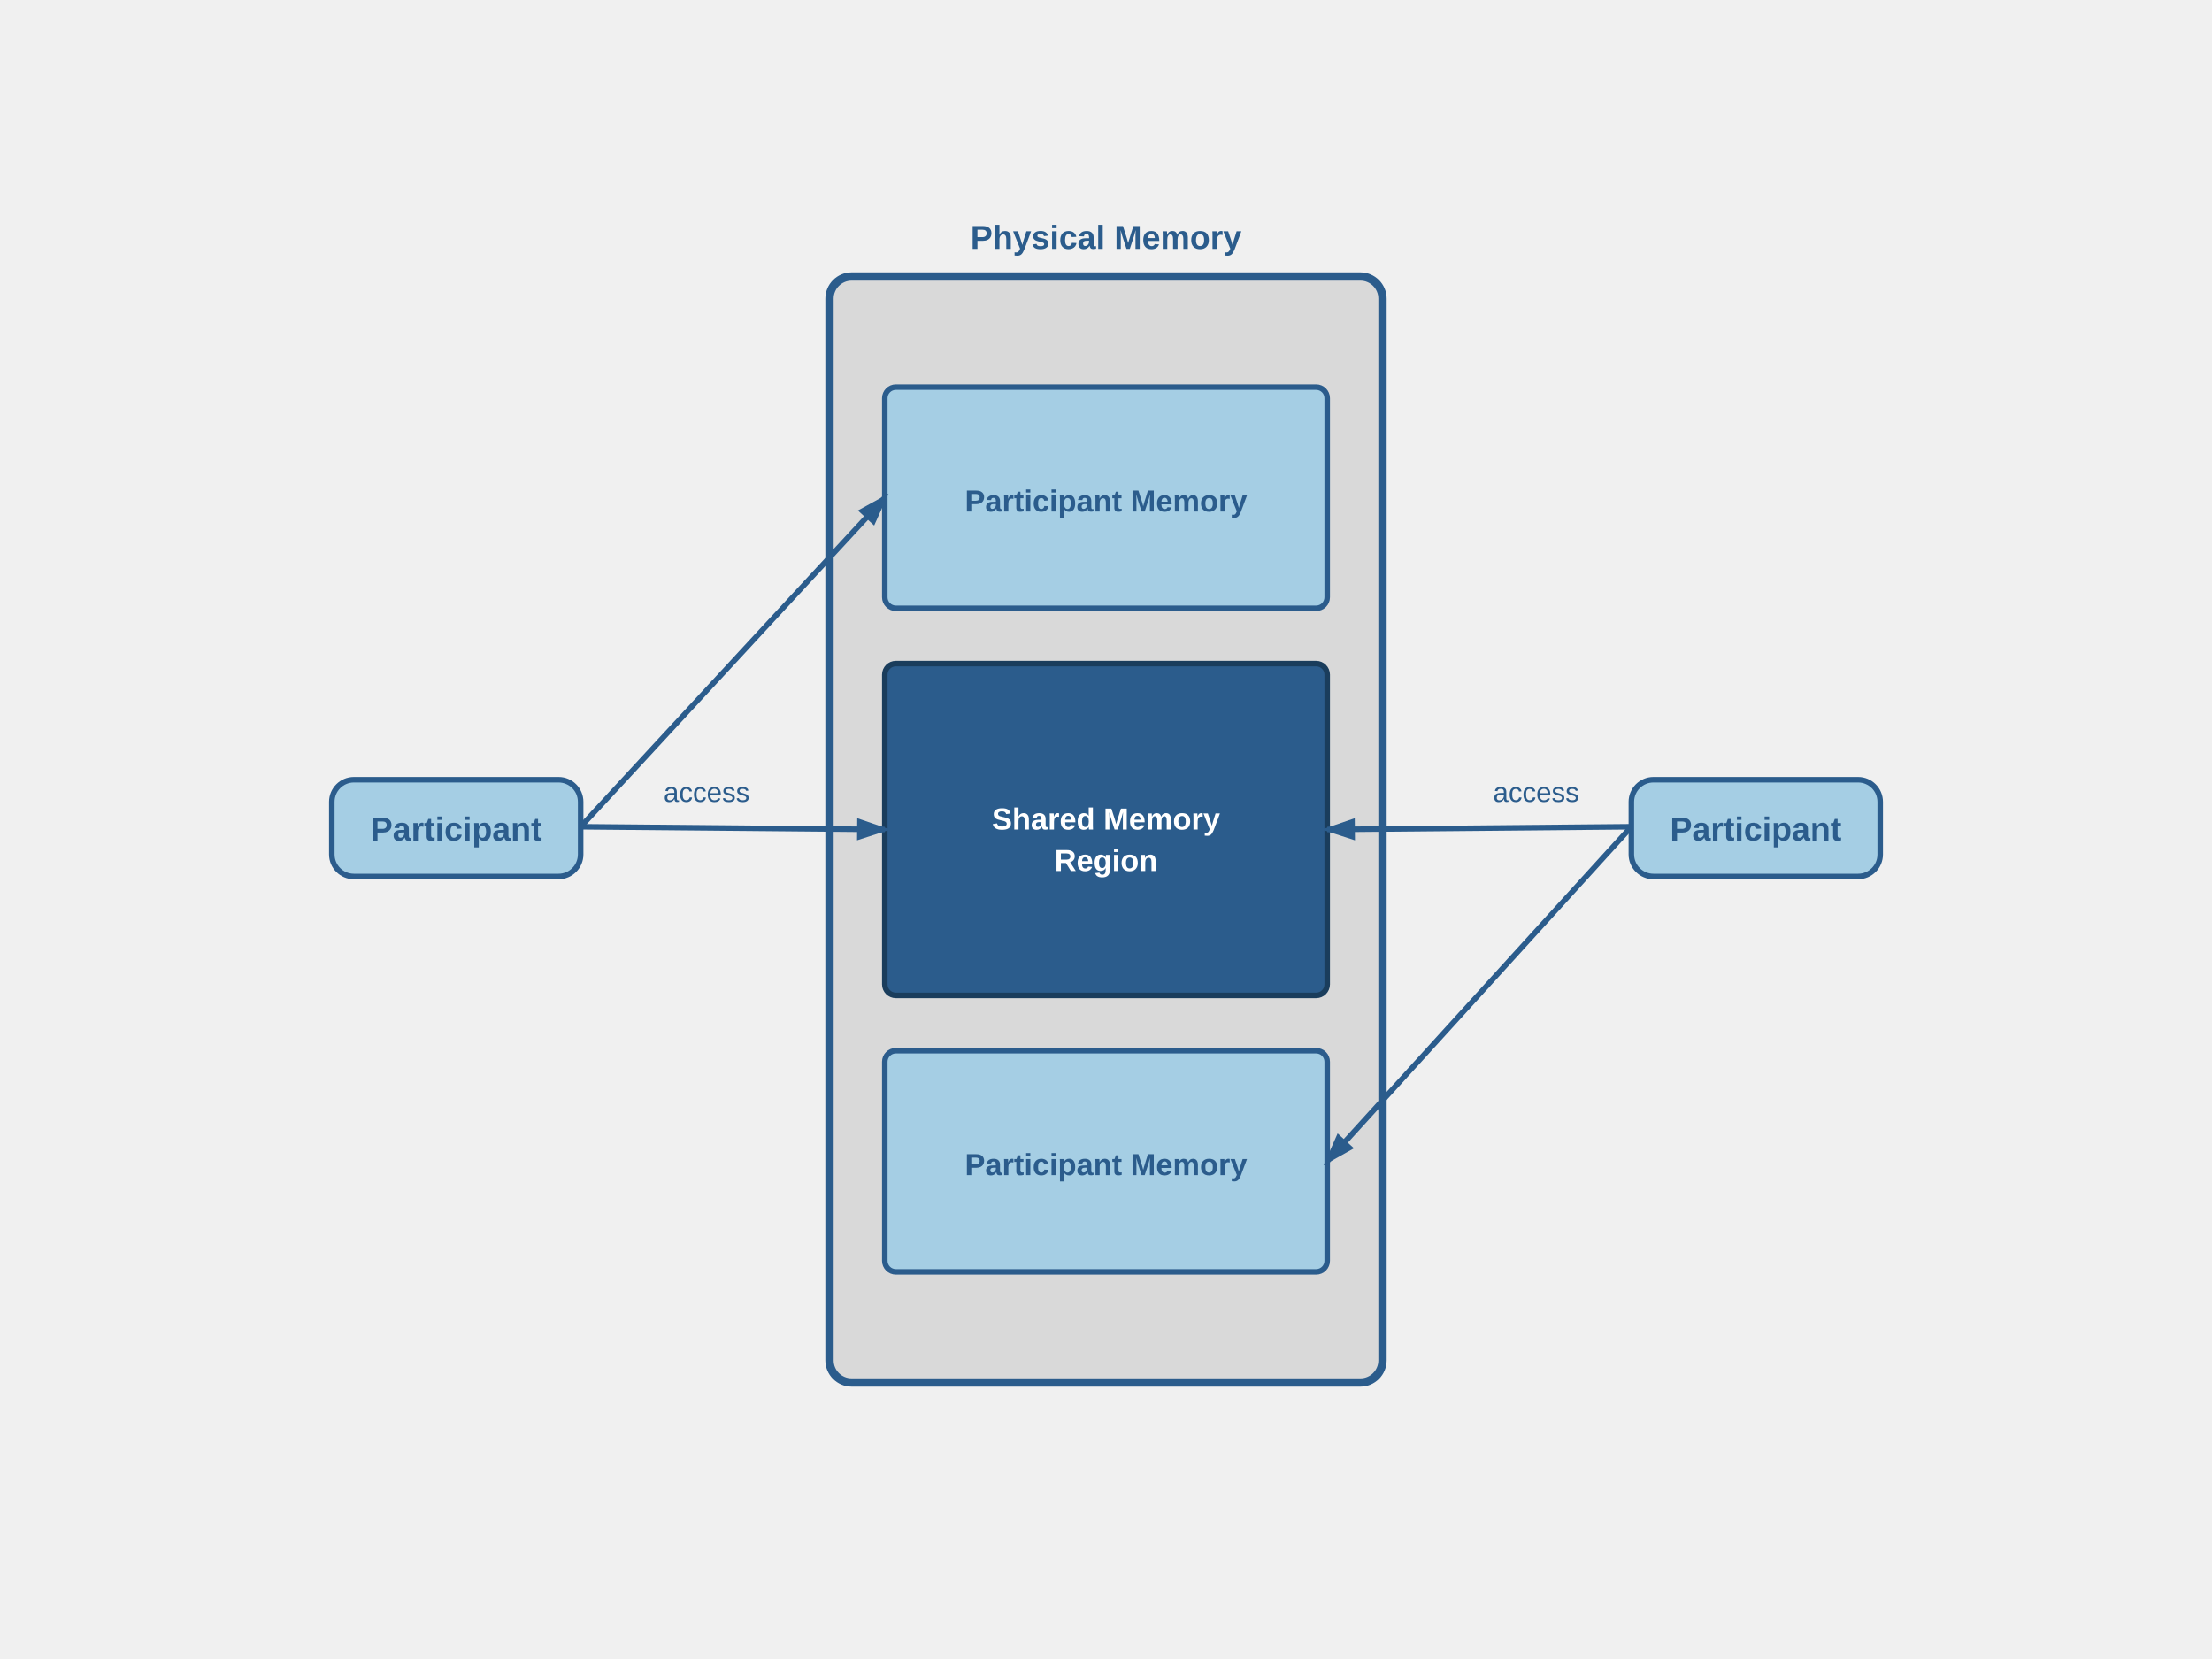
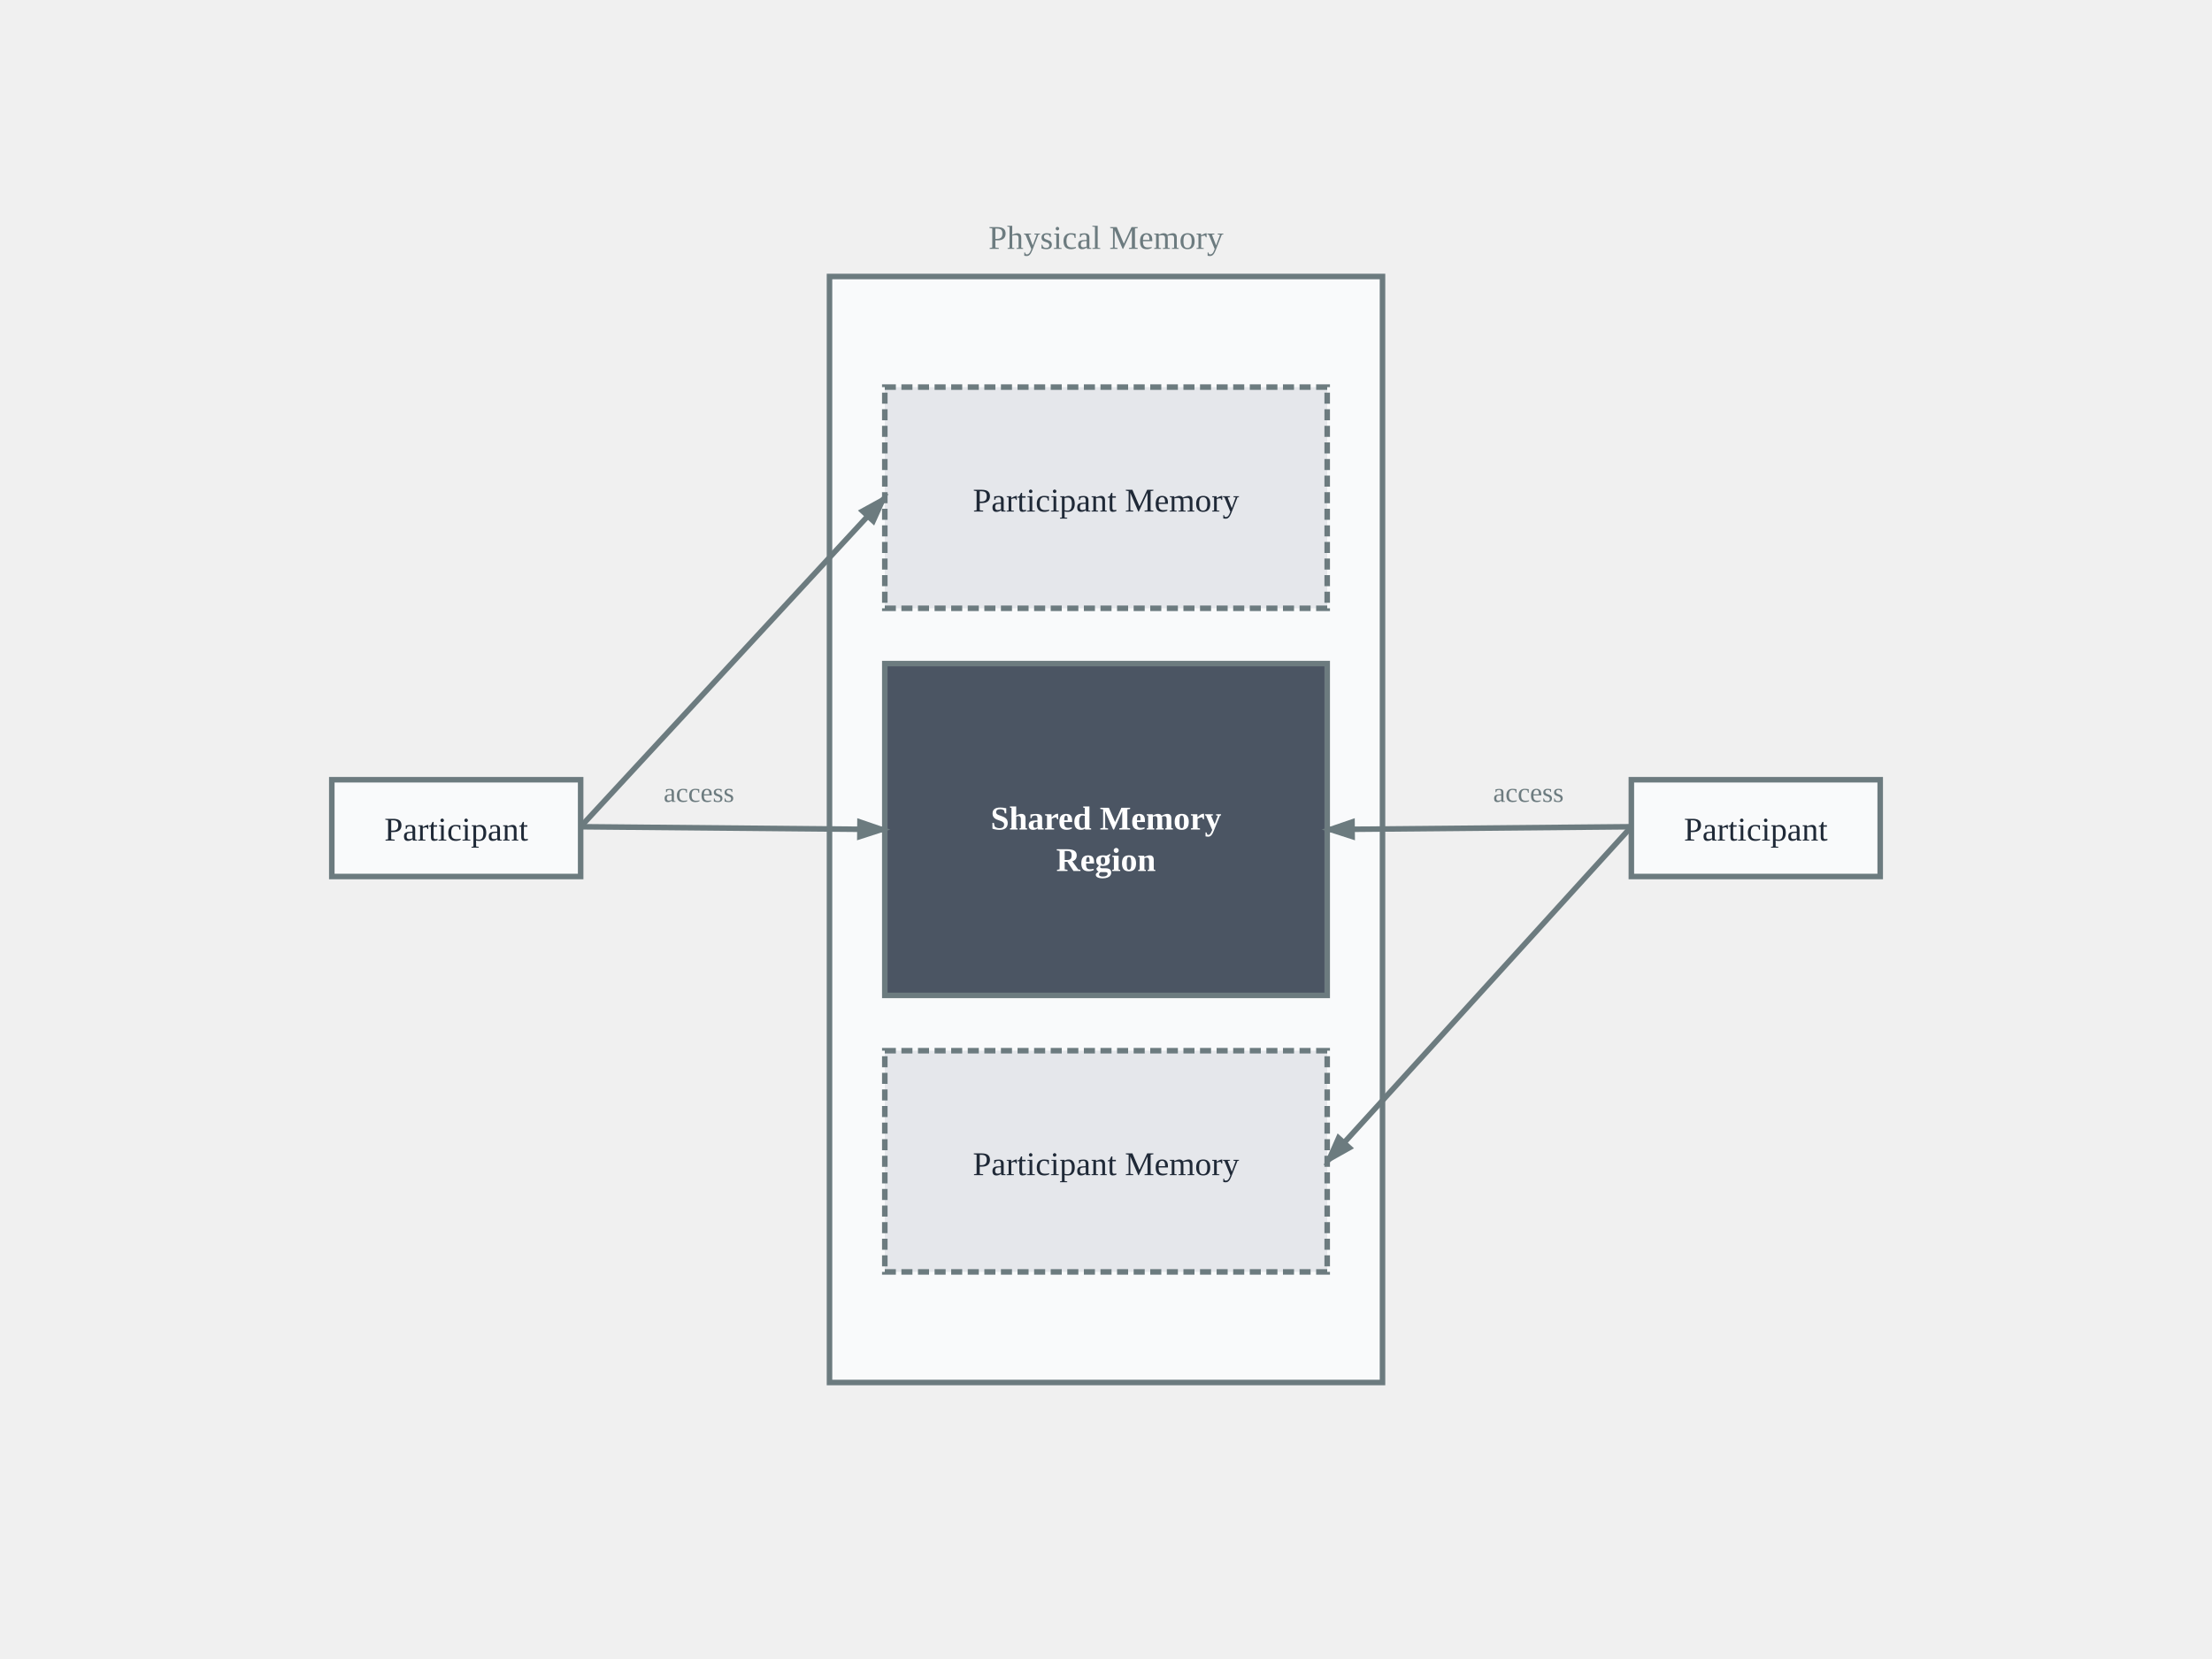
<svg xmlns="http://www.w3.org/2000/svg" viewBox="0 0 800 600">
  <defs>
    <marker id="arrowhead" markerWidth="6" markerHeight="4" refX="5" refY="2" orient="auto">
-       <polygon points="0 0, 6 2, 0 4" fill="#2B5C8C" />
+       <polygon points="0 0, 6 2, 0 4" fill="#6c7b7f" />
    </marker>
  </defs>
  <rect width="800" height="600" fill="transparent" />
-   <rect x="300" y="100" width="200" height="400" rx="8" fill="#D9D9D9" stroke="#2B5C8C" stroke-width="3" />
-   <text x="400" y="90" text-anchor="middle" font-family="Arial, sans-serif" font-size="12" font-weight="bold" fill="#2B5C8C">Physical Memory</text>
-   <rect x="320" y="140" width="160" height="80" rx="4" fill="#A5CEE4" stroke="#2B5C8C" stroke-width="2" />
-   <text x="400" y="185" text-anchor="middle" font-family="Arial, sans-serif" font-size="11" font-weight="bold" fill="#2B5C8C">Participant Memory</text>
-   <rect x="320" y="240" width="160" height="120" rx="4" fill="#2B5C8C" stroke="#1A3D5C" stroke-width="2" />
-   <text x="400" y="300" text-anchor="middle" font-family="Arial, sans-serif" font-size="11" font-weight="bold" fill="white">Shared Memory</text>
-   <text x="400" y="315" text-anchor="middle" font-family="Arial, sans-serif" font-size="11" font-weight="bold" fill="white">Region</text>
-   <rect x="320" y="380" width="160" height="80" rx="4" fill="#A5CEE4" stroke="#2B5C8C" stroke-width="2" />
-   <text x="400" y="425" text-anchor="middle" font-family="Arial, sans-serif" font-size="11" font-weight="bold" fill="#2B5C8C">Participant Memory</text>
-   <rect x="120" y="282" width="90" height="35" rx="8" fill="#A5CEE4" stroke="#2B5C8C" stroke-width="2" />
-   <text x="165" y="304" text-anchor="middle" font-family="Arial, sans-serif" font-size="12" font-weight="bold" fill="#2B5C8C">Participant</text>
-   <rect x="590" y="282" width="90" height="35" rx="8" fill="#A5CEE4" stroke="#2B5C8C" stroke-width="2" />
-   <text x="635" y="304" text-anchor="middle" font-family="Arial, sans-serif" font-size="12" font-weight="bold" fill="#2B5C8C">Participant</text>
-   <line x1="210" y1="299" x2="320" y2="180" stroke="#2B5C8C" stroke-width="2" marker-end="url(#arrowhead)" />
-   <line x1="210" y1="299" x2="320" y2="300" stroke="#2B5C8C" stroke-width="2" marker-end="url(#arrowhead)" />
-   <text x="240" y="290" font-family="Arial, sans-serif" font-size="10" fill="#2B5C8C">access</text>
-   <line x1="590" y1="299" x2="480" y2="420" stroke="#2B5C8C" stroke-width="2" marker-end="url(#arrowhead)" />
-   <line x1="590" y1="299" x2="480" y2="300" stroke="#2B5C8C" stroke-width="2" marker-end="url(#arrowhead)" />
-   <text x="540" y="290" font-family="Arial, sans-serif" font-size="10" fill="#2B5C8C">access</text>
+   <rect x="300" y="100" width="200" height="400" fill="#f9fafb" stroke="#6c7b7f" stroke-width="2" />
+   <text x="400" y="90" text-anchor="middle" font-size="12" font-weight="normal" fill="#6c7b7f">Physical Memory</text>
+   <rect x="320" y="140" width="160" height="80" fill="#e5e7eb" stroke="#6c7b7f" stroke-width="2" stroke-dasharray="4,2" />
+   <text x="400" y="185" text-anchor="middle" font-size="12" font-weight="normal" fill="#1f2937">Participant Memory</text>
+   <rect x="320" y="240" width="160" height="120" fill="#4b5563" stroke="#6c7b7f" stroke-width="2" />
+   <text x="400" y="300" text-anchor="middle" font-size="12" font-weight="bold" fill="white">Shared Memory</text>
+   <text x="400" y="315" text-anchor="middle" font-size="12" font-weight="bold" fill="white">Region</text>
+   <rect x="320" y="380" width="160" height="80" fill="#e5e7eb" stroke="#6c7b7f" stroke-width="2" stroke-dasharray="4,2" />
+   <text x="400" y="425" text-anchor="middle" font-size="12" font-weight="normal" fill="#1f2937">Participant Memory</text>
+   <rect x="120" y="282" width="90" height="35" fill="#f9fafb" stroke="#6c7b7f" stroke-width="2" />
+   <text x="165" y="304" text-anchor="middle" font-size="12" font-weight="normal" fill="#1f2937">Participant</text>
+   <rect x="590" y="282" width="90" height="35" fill="#f9fafb" stroke="#6c7b7f" stroke-width="2" />
+   <text x="635" y="304" text-anchor="middle" font-size="12" font-weight="normal" fill="#1f2937">Participant</text>
+   <line x1="210" y1="299" x2="320" y2="180" stroke="#6c7b7f" stroke-width="2" marker-end="url(#arrowhead)" />
+   <line x1="210" y1="299" x2="320" y2="300" stroke="#6c7b7f" stroke-width="2" marker-end="url(#arrowhead)" />
+   <text x="240" y="290" font-size="10" fill="#6c7b7f">access</text>
+   <line x1="590" y1="299" x2="480" y2="420" stroke="#6c7b7f" stroke-width="2" marker-end="url(#arrowhead)" />
+   <line x1="590" y1="299" x2="480" y2="300" stroke="#6c7b7f" stroke-width="2" marker-end="url(#arrowhead)" />
+   <text x="540" y="290" font-size="10" fill="#6c7b7f">access</text>
</svg>
